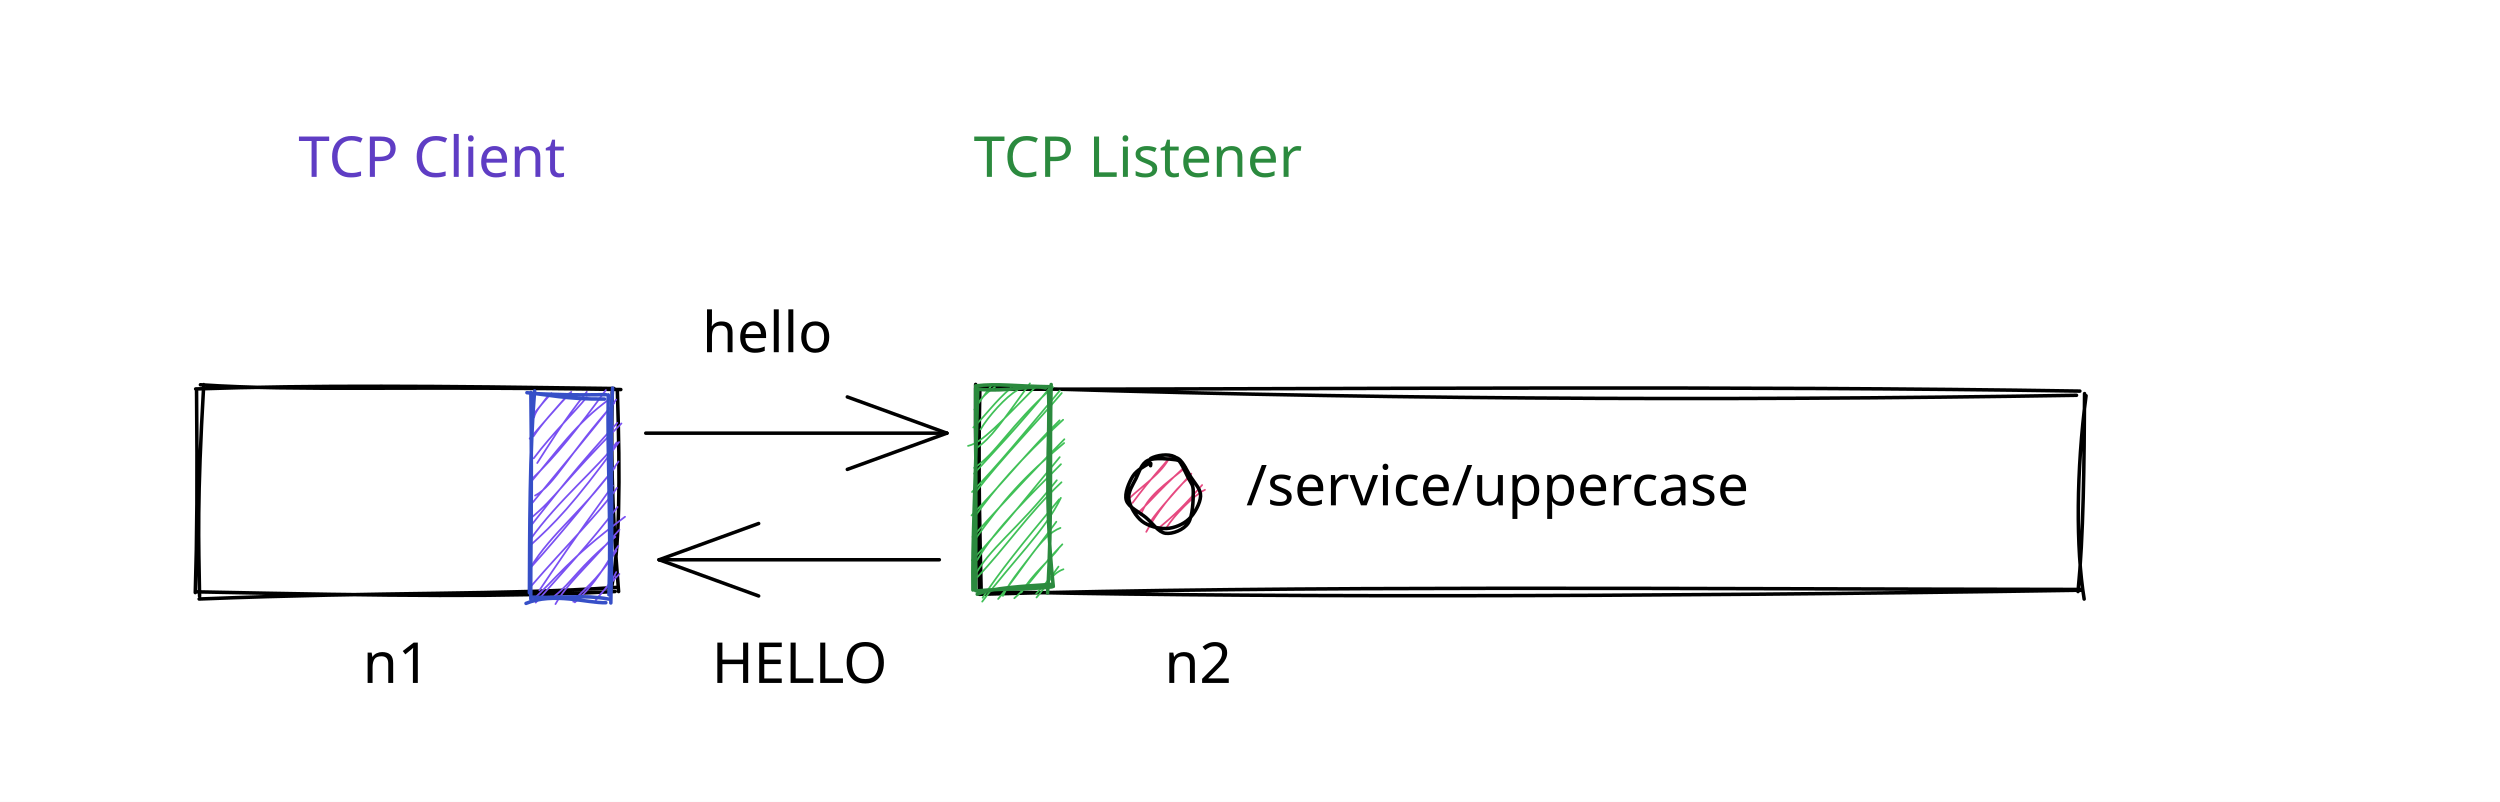
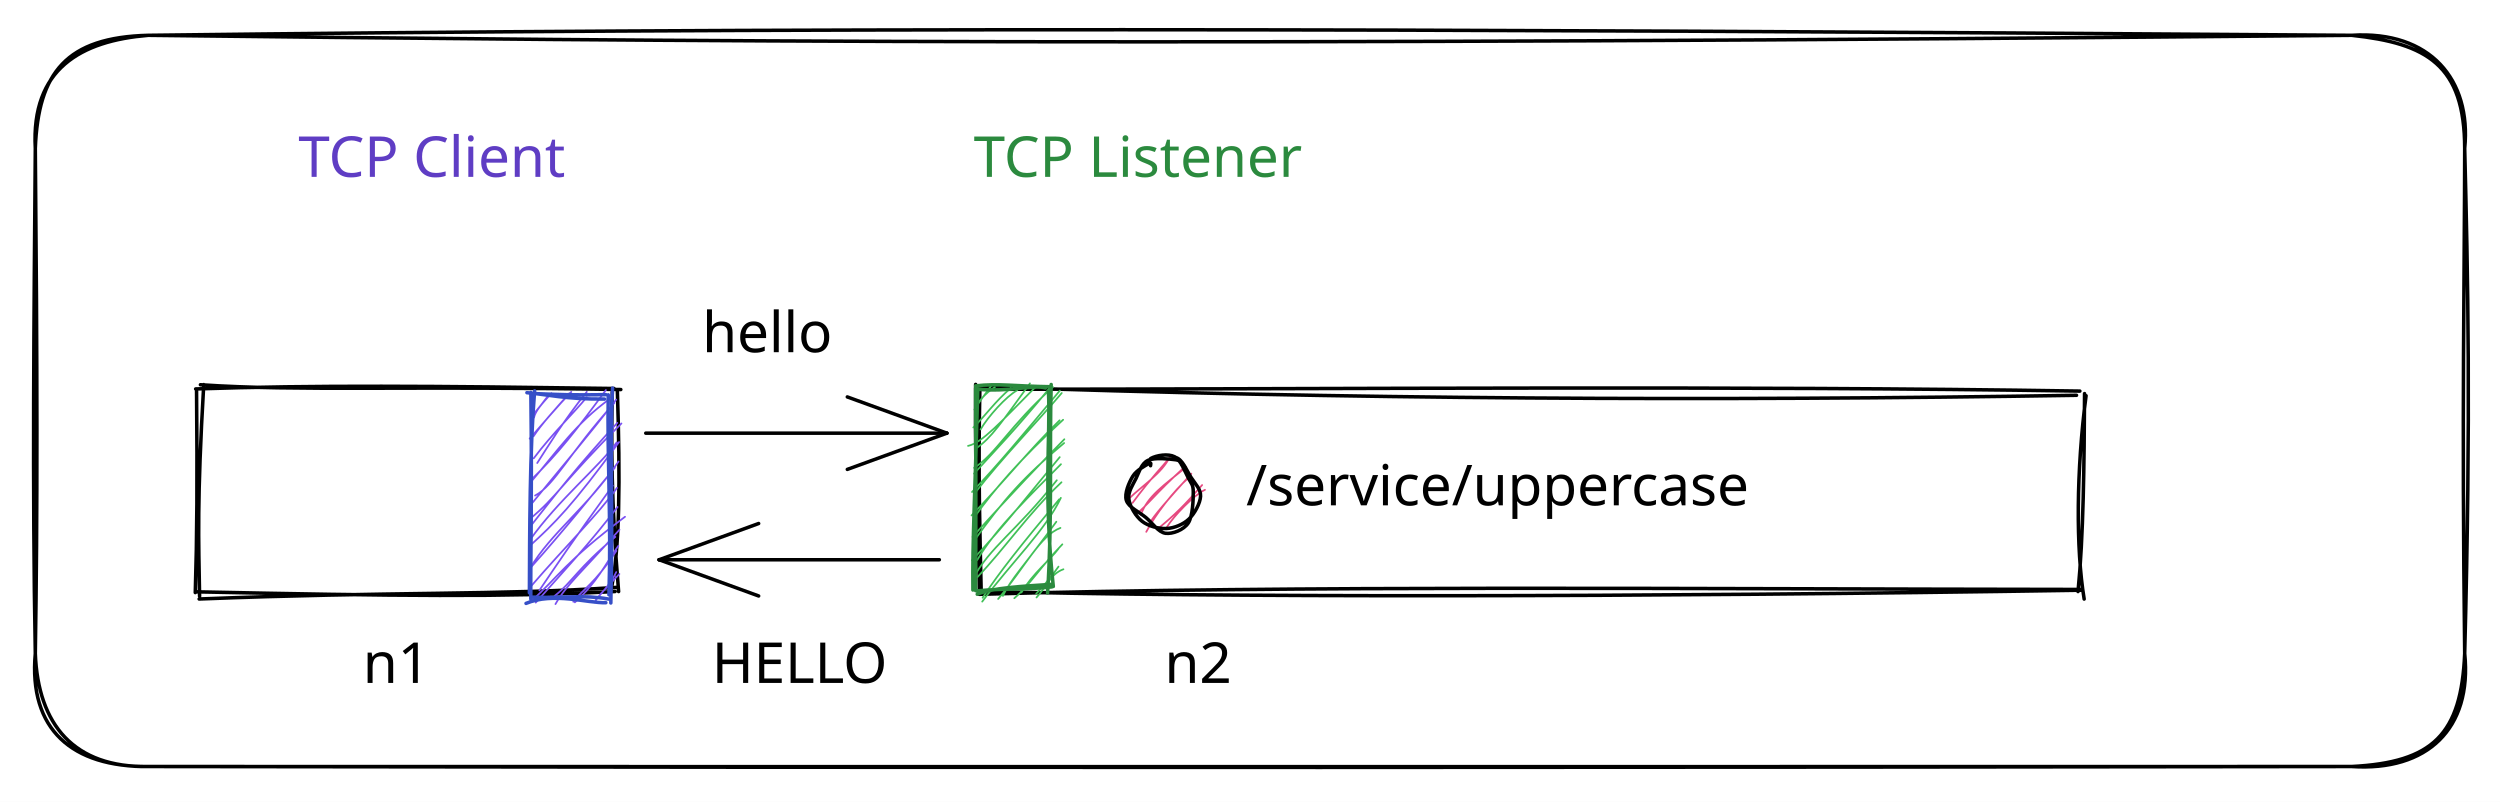
<svg xmlns="http://www.w3.org/2000/svg" version="1.1" viewBox="0 0 708.008 227.082" width="708.008" height="227.082">
  
-   eyJ2ZXJzaW9uIjoiMSIsImVuY29kaW5nIjoiYnN0cmluZyIsImNvbXByZXNzZWQiOnRydWUsImVuY29kZWQiOiJ4nO1a2XLa2Fx1MDAxNn3PV7jIa1DOPOTN81x1MDAxMMdDsE2SW10uWVxiJCMktSSwSZf//W5cdC5cdTAwMTIgMFx1MDAxMNutcl1cdTAwMWVsOOPWPmvt6eifXHUwMDBmW1u1ZFx1MDAxONq1L1s1+9EyPbdcdTAwMTWZXHUwMDBmtU9p+8COYjfwoYtkv+OgXHUwMDFmWdlIJ0nC+Mvnz2ZcdTAwMThcdTAwMWFcdTAwMWQ3uVx1MDAwYoKuYVx1MDAwNb3RNNuze7afxDDwP/B7a+uf7G9ho8i2XHUwMDEy0+94djYh68r3UoLNtp5cdTAwMDV+ti9cdTAwMTZcdTAwMTRcdTAwMTFMXGJcdTAwMTeTXHUwMDExbrxcdTAwMDf7JXZcdTAwMGK626ZcdTAwMTfbeU/aVPMvm9eq01xilGPf3bFmfHd1vt3Pt227ntdIht7oqUzL6UdcdTAwMDWh4iRcbrp2020lTrr7TPtkXlx1MDAxY4DW8llR0O84vlx1MDAxZMdTc4LQtNxkmLYhNGlcdTAwMWRp4ctW3vJcYr9cdTAwMDSiXHUwMDA2IURwQfikI51KtTQop1x1MDAwNCPGNMFK8lx1MDAxOZl2XHUwMDAzL4hSmT6i7JNLdWda3Vx1MDAwZYjmtyZjksj049CM4LDycVx1MDAwZuOnpZhcdTAwMTiYMVx1MDAwZf95tlSuc8d2O05cdTAwMDJjuMy3t7MjwFhLSoWiZNKTblx1MDAxYVx1MDAxZbcyOPxVVJLfXHUwMDFhK8nve14uZ9qxX4BQPqdcdTAwMWa2zNFJY6FcdTAwMTBcdTAwMTNcXDPYSk36Pdfvzi7nXHUwMDA1VjdcdTAwMDdH1vr0qVx1MDAxY5WJ/ZiUXHUwMDAxkiO8XHUwMDEwkFpcdTAwMTOi4URWXHUwMDA35HD/klx1MDAxZVx1MDAxY//0XHUwMDFmzqzbo0H/pClcdTAwMTl6rD4gsSGkXHUwMDA2nVNNXHUwMDE4Q2pcdTAwMWGVhFx1MDAxOFx1MDAwMlx0zFx1MDAxMKZCLkUluVMmtTdHJS6DIUFzMNRCS4E4riZcZvPTXHUwMDBl/KTh/lx1MDAxZdm2qdZcdTAwMDOz53rDqVx1MDAwM8vwXHRcbrravdg6dePE9u2oqMnYhp2zpdjUnG3P7aQ4rnl2e1x1MDAxYeCJXHUwMDBiXHUwMDA2f9KdXHUwMDA0Yd5rgVxmJixcdTAwMTdcdTAwMWS3Zp8liNyO65veVZk8S1x1MDAxObbU7oMyXHUwMDE30owqxTnmhYN+jmYnv36Lm4Z5clx1MDAxY5u/XHUwMDFk+9f+8J64t9WnXHUwMDE5MVx1MDAxMFJMKI6UJIhN00xzQ1xuXHUwMDAy/VogTf+MZVx1MDAxZlx1MDAxObJcdTAwMTCX81xmI9igSPGp9Vx1MDAwYlx1MDAwNt+QXG5cdTAwMGWi6JfGlFx1MDAwM5MvZGpcdTAwMWVejHHjjlx1MDAxY0eF4zVcdTAwMDdm+/vF95+Pw0hsf/t61Tl32fXkYaZAZ0ZR8FCb9Dx9WrbuXqv541x1MDAxY+3+Tdvty71+0GopfFx1MDAxYq627vjbm7mrpWRcIlIsXCJcdTAwMTNBQmgqsFidTIcs1M1cdTAwMWTHrnvk5uzbt5uwN2BnVSdcdTAwMTOl3NBcdTAwMTRcdTAwMGKGZqMoooXBn3NVpW5oXXdcdTAwMDXHXHKEllxuk1x1MDAxMjJcdTAwMTEkXHKkXGKieJ5N4MA4V4grtlx1MDAwNp1yPP9cdTAwMGYkdNzytJhly/CqMHj711x1MDAwZa8gpl9o9yVFklxuplaHauOCnnRa6PreObeue+T8vsvj66pDlWFkMCq1UmRcbiprXHUwMDA2V7xNW1x1MDAxNttcdTAwMWOtSpaBdFx1MDAxNprgXHUwMDFhNJeFQ3tfkdWu585Q/t+Mq8bSbO5cYiCSWMQuRVx1MDAxOLhsvUbuXHUwMDEy3Ki927Oec0j9/dNjhmjzVnlVJ1x1MDAxN1WQyFJKZ+3wXHUwMDFi59NcdTAwMTireXbNJ9BKc8KoVtVMXFz+ICAhdHFAgjA4OlKQ5Dkghl9cdPnROJBi52v4K2iQi59Xnd2qXHUwMDAzkUlhSF1cdTAwMWWSpEDUXHUwMDA0gCilpGxZbFx1MDAwZu6wbcnlsb3UXHUwMDFjtcnLxfaYa1xmXHUwMDFjQej/wf1cdTAwMWJxabR/XHSPMFtcXIxCVFGu1Fx1MDAxYdHSck2/Oo/QRjyC3NhQoHU9Kk5O8YghbWBcdTAwMDVcdTAwMDehIWpcXMqjXHUwMDE17PlCXHUwMDFlKW6QXHUwMDE5mk5oNF+LQlx1MDAxY5jNOP6zUJ78WSi/cSBcdTAwMTUnZpTsuH7L9TvTgo3r/McrWOQs9LL6qZR1ZFxiXGZcdTAwMDZcdTAwMWY0gjRcdTAwMTdcdTAwMWPStMKojlx1MDAxOWYqMyRSOjvAuce2/dbz4iwv/1x1MDAxNMRBXHUwMDA2h1x1MDAwMIAzzjVQR2um5qRcdTAwMDHLjFx1MDAxNVx1MDAwNN9MSiZcdTAwMTH45jmRPDNOdoNez01A6Vx1MDAxN4HrJ7PKzbS4nZLasc25yFx1MDAwZlx1MDAxZanYN8v+MF1x2mrm37ZyxGU/Jt//+lQ6elx1MDAxZbsz0z5cdTAwMTT/r22fXGJZWHhcdTAwMDA9Y07WqTssN9hVNU+YXHUwMDE4XFwjSmcy+8w8MW4gQD7jY3S/inmSXHUwMDFhglrOhFrNPlx0rKXAWK6T0b1f+1x1MDAwNOaJXCIuIFx1MDAxMlwimDJQiyxcZlx1MDAxYZsnZrA0eUrzhVc2T/XUXHUwMDEyckj8IdniXGJcdTAwMGKeX45cdTAwMTatJcSTQkhJXtBAzVJ8xkZNTX5RXHUwMDAzVYLemXkrWaiF5Sa88JqBKFwisVxc5zKvXHUwMDE1kXr9oilcdTAwMWK9Xz+DYXQ8uN+rs6rnIZzI1OlcdFZcdTAwMTY/XHSeejuk51x1MDAwYpMvnFx1MDAwZvM8l1h2kZein0tM80OrUj6cn/Qm5aaj/dPT8ypUmkaCbEYnsTCvx1x1MDAxYayRQsX3OZ7j06OjqXPj4iMr8KJm27utf//eqz6fXHUwMDE45PWSXG5aUr2VxCBcdTAwMDIsN3uBfGT5+1x1MDAxYStdjFx1MDAxM6S1XHUwMDAwMeV75JNje15QXHUwMDA1Po1cdTAwMDTZiE9cdTAwMDWEzNBJSowgXHUwMDA1kat7J2unfms1fzin36ztw26sZHBcdTAwMWGQqrNJcG5IgiFlLrlcZnk790TwSnTCWClcdTAwMDKRoniHdPJJXHUwMDE1uFx1MDAwNFJsRCS2+C1CXHUwMDAyXilF0er15utzXHUwMDE5nDevnEFwQs+I8/Dj8uKoU3UmMaJcZlx1MDAwMSRcdTAwMTK4xDG9XHUwMDFkk1xueFnCJJaeXG5cdTAwMTfoPV4r+rhcdTAwMTJEwptcdTAwMTFcdLzOkvdcdTAwMWZcdTAwMDE6iGu1eoi3N7zqX1x1MDAxZVx1MDAwZsND+3en6189XHUwMDFjXHUwMDBl2je66lRcdTAwMTJSXHUwMDE5irPyXHUwMDE4j2FuXGLCof/V71x1MDAxMFnJXHUwMDFk4jyXlMRcdTAwMTDg8Vx1MDAxN3xcdTAwMTVrXHUwMDE5l7RgmL5cdTAwMTmXPsd2NHAt+3M/XGbtyFx1MDAwMjZVgVslUi3lXHUwMDFhxIduXHUwMDE4l79cdTAwMDaJ9UK2UZVWgshcdTAwMWGOq3Xf/Tt5iJ3B3cHBTv1cZl/fXHUwMDFjOfXKs41xg8Ozll7ZMyyMXHUwMDE3u7H/aFx1MDAwYqZcdTAwMTUqYZo2yoqn081jumnFkVx1MDAwNrvwL9ZPwW9ygeVcdTAwMWEsXHUwMDFjwfPDuFxuVzPDsJHAklx1MDAxM9HgXHUwMDE53NaYnfkytYFrP+yU6LGdfVLQZ/KnwLKz53z68PRfybFzjCJ9
+   eyJ2ZXJzaW9uIjoiMSIsImVuY29kaW5nIjoiYnN0cmluZyIsImNvbXByZXNzZWQiOnRydWUsImVuY29kZWQiOiJ4nO1a2XbayFx1MDAxNn3PV3iR16DUPOTN81x1MDAxMMdDsE2Su3p5yUIg2UJSS1x1MDAwMpv08r/fI0EjIVx1MDAwNMHYbit9L1x1MDAwZjbUeOrU3qf2Kemvd1x1MDAxYlx1MDAxYo1kXHUwMDE02o1PXHUwMDFiXHL7wTI9t1x1MDAxM5n3jVx1MDAwZmn50I5iN/ChimS/42BcdTAwMTBZWUsnScL408ePZlx1MDAxOFx1MDAxYT03uVx0gjvDXG764262Z/dtP4mh4X/g98bGX9nfwkSRbSWm3/PsrENWlc+lhCiXnlx1MDAwNH42L1x1MDAxNpohpanMW7jxXHUwMDBlzJfYXHUwMDFkqO6aXmznNWlRwz9vX6peK1COfXPD2vHNxenmIJ+263peK1x1MDAxOXnjVZmWM4hcbkbFSVx1MDAxNNzZbbeTOOnspfJpvzhcdTAwMDCv5b2iYNBzfDuOZ/pcdTAwMDShabnJKC1DaFo69sKnjbzkXHUwMDAxflx0xFxmRVx1MDAxMMWET8vTnlRLg3JKMGJMXHUwMDEzrCQvmbRcdTAwMWR4QZSa9Fx1MDAxZWWf3KhcdTAwMWLTuuuBZX5n2iaJTD9cdTAwMGXNXGL2Km93P1kszG1gxnhqQzZU7nLHdntOXHUwMDAybbjMp7ezXHUwMDFkwFhLSoWiZFqTTlx1MDAxYVx1MDAxZXYyNPxR9JHfmfjIXHUwMDFmeF5uZ1qxW0BQ3mdcdTAwMTB2zPFGY6FcdTAwMTBcdTAwMTOaXCJMWe5cdTAwMDLP9e/Kw3mBdZdjIyt9/FBccsrEfkiq8MhcdTAwMTFdiEfKXHUwMDE1o0JcIrYyXHUwMDFlR7vndO/wu39/Yl1cdTAwMWZcZlx1MDAwN0dtydBD/fFIXHJcImGdRDDCgIKzqCTEXHUwMDEwSGBcdTAwMDbbIeRSVJJcdTAwMWJlUnt9VOIqXHUwMDE4XHUwMDEyNFx1MDAwN0MttFx1MDAxNIjjesIw3+3AT1ruz3FomyndM/uuN5rZsFxmn+Cgi+2zjWM3TmzfjoqejG2YOVx1MDAxYorN9Nn03F6K44Znd2dcdTAwMDGeuFx1MDAxMO+n1UlcdTAwMTDmtVx1MDAxNthgwnDRYae8liBye65velx1MDAxN1X2LGXY0rCPJVpIM4gnjFwiycnKNDv68VNcXLXMo8PY/OnYP3ZHt8S9/lx1MDAxZGiWXHUwMDEyiTDJlSSFqDJcdTAwMGX+3JCCIMW0QHBcdTAwMDY+i2XvXHUwMDE5slx1MDAxMJfzXGYj2KBI8ZnxXHUwMDBiXHUwMDAx35CKYy5cbufShHKwRUJcbqpfjnGTilx1MDAxY0eF7TWHZvfr2dfvXHUwMDBmo0hsfvl80Tt12eV0MTOgM6MouG9Ma1x1MDAxZT8sXHUwMDFid6fT/naKtv+k3e75ziDodFx1MDAxNL5cdTAwMGVXXHUwMDFid/LtXHUwMDFmO66WkolIvZBMWGkhZTGI/4pM+yzU7S3Hbnrk6uTLl6uwP2QndSdcdTAwMTOl0uBEXHUwMDEzLYpcdTAwMDdS2lx1MDAxN4pcZv7Lo+q5XHUwMDAySihlICRVUcNcdTAwMTWOLGmgssLLXHUwMDBmL85cdTAwMTVcdTAwMDJl8Vx1MDAwNCrlWP5cdTAwMWIgdFLyuJhhS7EqwXWvLa1EQSeWYKqERlhcdTAwMTeO9l+BtHVGj3pcdTAwMWR0eeucWpd9cnp7x+PLuoOUgcpGlIuJ0F5XVvEu7VhsfawqWVx1MDAwNdEyMOFQ0FxcUvRcdTAwMDRY/k6aattzZ5zztopqYs36R4Dii7mFJMJcXD4hi1x1MDAwZa7UzvVJ39mn/u7xIUO0fa28upOLKmpcdTAwMDBcXFx1MDAwMbNvmknDgVulpOZcdTAwMDSU5iBytapnyvJcZilS8HxZikCGxlx1MDAxNH9cdTAwMDJcdTAwMGXDz4R8a+1JsfU5/Fx1MDAxMbTI2feL3nbdccikMmiakVx1MDAxMjGjnP/GoSaAQyklZctEPVx1MDAxNaxryeWiXmqOuuTlRD3mXHUwMDFhXHUwMDAzRVx1MDAxMPq/qv+HqDSev4JGmC1U9Fx1MDAwNMRcdTAwMDMgiKwu6Jc7+tVphNaiXHUwMDExx8hgmHFeXHUwMDEy1WlvhrSBXHUwMDE1SG4tmFpKo1x1MDAxNaL5Qlx1MDAxYSlukFx1MDAxMkunLJq/g0JcdTAwMWOIzTh+nownz5TxoFx1MDAxZNFcdTAwMTPAWfCbXHUwMDE5JVuu33H93qxhk+v9w1x1MDAxNVx1MDAwMnImvKxBamVcdTAwMTNcdTAwMTlcdTAwMDKD6lx1MDAwMI/AiSxcdTAwMDCxvNCqZ4aZy1xmiZTONnBu2bbf+bU5y699XG7mIIPD8c9cdTAwMDFNmlx1MDAwM2o0U3PWQGDGXG7cxyBZXHUwMDA2XHUwMDA1odWcSZ5cdTAwMTkn20G/7ybg9LPA9ZOyczMvbqacdmxzTvfBkop1ZfKH6YizQTP/tpEjLvsx/f7Hh8rW89gtdXtX/P/k8Fx1MDAwNEhfeMpcdTAwMTOKOYbJVz/ml1x1MDAwN+zaxidcdTAwMDYxSGqlyHx8Ylx1MDAxY/I8XHUwMDA2eJvA+1Xik9SgaTmbufBYXHUwMDEyoFx1MDAwNNZS4OK96/9ygIL4RFx1MDAxMVx1MDAxN6CEXGJcdTAwMWPo4Fx1MDAxNlloNIlPzGCKsCxdeOX41ExDIYe8XHUwMDFmci2OMFxiRzZvXHUwMDBlMpAgQkhJXjBClTleXG5SM51fNEJVoLfUb6VcdTAwMTC18K6JLHy+QMDBhEOisnqE6kSk2Txry1b/x/dgXHUwMDE0XHUwMDFkXHUwMDBlb3earO6JXGInoJIopeVrySxCXHSenndIz19LvnA+XFy4l1j2XGIvhT+XmOaqtk75cL7T61xcN1x1MDAxZOxcdTAwMWVcdTAwMWaf1uGmaWzIenxcdTAwMTJcdTAwMGLzelx1MDAwNmGJKipWT0hcdTAwMWVcdTAwMWNNnStcdTAwMTdcdTAwMWZYgVx1MDAxN7W73nXz69d+/ekkIK+H6KwrLm8lMSDdR5i9QEKy/EWNlZ6IXHUwMDEzpLVcdTAwMDBdXCL/jXRybM9cdTAwMGLqQKexIWvRKZdcdTAwMWJzt7VcXCOJXHUwMDE1W/1RiLXVvLba35zjL9bm/l2sZHBcdTAwMWOQurNJcGlQoJJ629OJ4JXohDHIfFCK4l9IJ5/UgUtgxVpEYlx1MDAwYt9cdTAwMWWkTEJcdTAwMDImxepEujyVwWn7wlx1MDAxOVx1MDAwNkf0hDj3387PXHUwMDBlenUnXHUwMDEyo8ggXG5xLPlbXHUwMDEyqVx1MDAwMJclRGKYIMVcdTAwMDV6Slx1MDAwZfrb8Fxi14JHeD1cdTAwMWVhxFx1MDAxNr73SKjGhEi1+muPO6OLwfnhKNy3f/bu/Iv7/WH3StedSYBcdTAwMWGDcVgsqWJcdTAwMTLmXHUwMDA2ZI2Kv/5cdTAwMDNEVvFcdTAwMDBxnkpKYpB3/Fx1MDAwNd/Aqlx1MDAwZpU+xnY0dC374yBcZu3IXHUwMDAyMtWBWlx1MDAxNVYtpVx1MDAxYahDN4yr334s6I4y2UBrSFx1MDAxMFx1MDAxYnj1t1x1MDAxZju3d38m97EzvNnb22qe4MurXHUwMDAzp1l7tjFpYMq1XHUwMDEytOJcdTAwMDJcdTAwMTVcdTAwMGLjxVx1MDAxZde/t1x1MDAwNdNcblUwTVx1MDAxYlVXp7PFXHUwMDEzumnFkVx1MDAwNkvf+vZ0jWeP7yZ3cFxyM1xmW1x0XGY5NVxy1uB2JuzMh2lcZl37fqvCj93sk4I+sz9cdTAwMDWWna3z8d3jf1x1MDAwMU6xblx1MDAwMCJ9
  <defs>
    <style class="style-fonts">
      @font-face {
        font-family: "Virgil";
        src: url("https://unpkg.com/@excalidraw/excalidraw@0.14.2/dist/excalidraw-assets/Virgil.woff2");
      }
      @font-face {
        font-family: "Cascadia";
        src: url("https://unpkg.com/@excalidraw/excalidraw@0.14.2/dist/excalidraw-assets/Cascadia.woff2");
      }
    </style>
  </defs>
  <rect x="0" y="0" width="708.008" height="227.082" fill="#ffffff" />
  <g stroke-linecap="round" transform="translate(277.291 110.8395) rotate(0 156.0723 28.5)">
    <path d="M-0.94 -1.39 C103.38 2.28, 208.25 2.79, 310.78 1.11 M0.38 -0.58 C107.75 -0.68, 214.97 -1.62, 311.73 -0.08 M313.49 1.23 C310.72 22.18, 310.59 44.54, 312.95 58.81 M313.06 0.63 C312.95 20.6, 312.77 41.01, 311.21 56.69 M311.8 56.09 C200.68 55.96, 89.69 54.9, 0.01 57.47 M312.23 56.31 C187.72 58.32, 63.09 58.37, -0.05 56.59 M0.05 55.93 C0.05 46.39, -1.25 32.35, -0.99 -1.97 M0.6 57.3 C0.23 40.44, -0.3 23.23, 0.21 -0.73" stroke="#000000" stroke-width="1" fill="none" />
  </g>
  <g transform="translate(275.7474 36.09247) rotate(0 53 10)">
    <text x="0" y="14" font-family="Virgil, Segoe UI Emoji" font-size="16px" fill="#2b8a3e" text-anchor="start" style="white-space: pre;" direction="ltr">TCP Listener</text>
  </g>
  <g stroke-linecap="round" transform="translate(276.0768 109.2484) rotate(0 10.6543 28.89258)">
    <path d="M0 0 C0 0, 0 0, 0 0 M0 0 C0 0, 0 0, 0 0 M0.35 5.61 C1.19 4.47, 2.83 2.18, 5.67 0.41 M-0.13 6.74 C1.44 4.25, 2.93 2.4, 4.62 0.02 M1.63 12.37 C3.62 8.87, 8.94 2.93, 11.99 1.3 M-0.43 11.82 C3.54 7.86, 5.46 4.76, 10.2 0.63 M-1.92 17.03 C2.07 16.16, 7.2 10.43, 17.21 0.32 M0.33 17.74 C4.63 14.88, 7.58 10.36, 15.6 -0.67 M-0.2 23.25 C5.83 19.5, 9.92 11.26, 22.13 0.38 M-0.22 24.88 C6.27 17.75, 11.4 12.55, 21.26 0.55 M-0.8 30.09 C7.01 21.87, 13.11 14.47, 24.07 1.38 M-0.11 30.56 C7.85 20.26, 17.74 10.21, 24.61 2.06 M-0.93 36.72 C7.57 27.99, 15.37 18.15, 24 9.79 M0.16 36.81 C5.33 29.66, 12.37 21.23, 25 9.63 M-0.44 44.22 C8.18 32.15, 13.97 25.66, 25.29 16.22 M-0.65 42.81 C10.37 30.51, 19.57 21, 25.35 15.15 M0.68 49.35 C5.98 40.27, 15.81 30.88, 24.39 22.22 M-0.81 49.43 C8.54 39.57, 16.39 29.34, 24.04 20.22 M-0.64 54.79 C4.36 45.55, 11.43 41.57, 23.21 26.76 M0.73 54.19 C8.51 46.08, 15.2 36.1, 24.54 27.33 M2.09 61.13 C10.31 50.14, 20.16 40.72, 24.36 31.75 M2.2 60.03 C7.16 52.54, 12.78 45.5, 23.89 32.16 M6.6 60.38 C14.39 51.14, 18.51 42.42, 24.24 40.26 M7.96 59.52 C10.07 54.88, 14.09 50.83, 23.08 38.51 M13.2 58.55 C16.19 53.37, 21.6 49.03, 23.64 46.21 M11.18 60.17 C15.66 56.32, 18.58 51.3, 24.78 44.91 M17.47 59.95 C20.3 56.94, 21.45 53.25, 25.09 51.97 M17.37 58.9 C20.14 55.93, 21.83 53.87, 23.69 51.22" stroke="#40c057" stroke-width="0.5" fill="none" />
    <path d="M0.64 0.95 C9.54 1.87, 16.67 -0.37, 20.01 0.62 M0.22 0.03 C6.59 -0.72, 11.71 0.15, 21.41 0.27 M20.85 1.54 C21.45 14.71, 19.36 29.83, 22.22 56.84 M21.62 -0.35 C21.12 18.44, 21.93 38.04, 20.6 58.67 M22.17 56.21 C13.37 56.8, 4.99 57.19, 0.68 59.04 M21.82 56.96 C14.66 57.82, 8.85 57.29, 0.57 58.1 M-0.55 57.84 C-0.73 44.46, 0.11 28.95, 0.84 0.98 M0.23 58.03 C0.34 37.8, 0.27 15.32, 0.21 0.67" stroke="#2b8a3e" stroke-width="1" fill="none" />
  </g>
  <g stroke-linecap="round" transform="translate(10 10) rotate(0 344.0039 103.541)">
-     <path d="M32 0 M32 0 C180.37 1.76, 329.48 3.08, 656.01 0 M32 0 C207.97 -2.19, 384.27 -2.02, 656.01 0 M656.01 0 C678.26 -1.4, 689.93 12.59, 688.01 32 M656.01 0 C677.28 2.27, 687.97 8.38, 688.01 32 M688.01 32 C688.9 67.71, 689.8 106.8, 688.01 175.08 M688.01 32 C687.97 68.28, 687.15 105.65, 688.01 175.08 M688.01 175.08 C687.04 198.02, 679.01 205.93, 656.01 207.08 M688.01 175.08 C690.16 196.44, 677.35 208.5, 656.01 207.08 M656.01 207.08 C465.48 207.35, 275.43 207.48, 32 207.08 M656.01 207.08 C522.74 207.07, 389.91 207.18, 32 207.08 M32 207.08 C10.43 207.25, -1.94 196.63, 0 175.08 M32 207.08 C10.98 207.47, 0.76 195.28, 0 175.08 M0 175.08 C-0.88 127.52, -0.38 80.57, 0 32 M0 175.08 C0.64 134.84, 0.57 94.66, 0 32 M0 32 C0.84 10.53, 8.77 0.58, 32 0 M0 32 C-1.23 9.47, 12.92 1.56, 32 0" stroke="transparent" stroke-width="1" fill="none" />
+     <path d="M32 0 M32 0 C180.37 1.76, 329.48 3.08, 656.01 0 M32 0 C207.97 -2.19, 384.27 -2.02, 656.01 0 M656.01 0 C678.26 -1.4, 689.93 12.59, 688.01 32 M656.01 0 C677.28 2.27, 687.97 8.38, 688.01 32 M688.01 32 C688.9 67.71, 689.8 106.8, 688.01 175.08 M688.01 32 C687.97 68.28, 687.15 105.65, 688.01 175.08 M688.01 175.08 C687.04 198.02, 679.01 205.93, 656.01 207.08 M688.01 175.08 C690.16 196.44, 677.35 208.5, 656.01 207.08 M656.01 207.08 C465.48 207.35, 275.43 207.48, 32 207.08 M656.01 207.08 C522.74 207.07, 389.91 207.18, 32 207.08 M32 207.08 C10.43 207.25, -1.94 196.63, 0 175.08 M32 207.08 C10.98 207.47, 0.76 195.28, 0 175.08 M0 175.08 C-0.88 127.52, -0.38 80.57, 0 32 M0 175.08 C0.64 134.84, 0.57 94.66, 0 32 M0 32 C0.84 10.53, 8.77 0.58, 32 0 M0 32 C-1.23 9.47, 12.92 1.56, 32 0" stroke="#000000" stroke-width="1" fill="none" />
  </g>
  <g transform="translate(84.50635 36.09247) rotate(0 43.5 10)">
    <text x="0" y="14" font-family="Virgil, Segoe UI Emoji" font-size="16px" fill="#5f3dc4" text-anchor="start" style="white-space: pre;" direction="ltr">TCP Client</text>
  </g>
  <g stroke-linecap="round" transform="translate(56.20166 110.8395) rotate(0 59 28.5)">
    <path d="M0.56 -1.88 C28.71 0.02, 58.54 -1.59, 119.61 -0.52 M-0.79 -0.69 C32.74 -1.83, 66.65 -1.53, 117.69 -0.82 M118.64 -0.04 C119.45 24.23, 119.4 45.84, 116.67 56.89 M117.2 0.2 C116.89 14.5, 116.86 31.1, 118.99 56.69 M118.4 55.51 C85.41 57.76, 54.1 56.66, 0.2 58.8 M117.99 56.68 C87 58.34, 55.89 57.93, -0.43 56.77 M0.32 58 C0.06 42.12, -0.43 31.19, 1.5 -1.92 M-0.9 56.98 C-0.4 40.73, -0.31 25.7, -0.54 -0.57" stroke="#000000" stroke-width="1" fill="none" />
  </g>
  <g stroke-linecap="round" transform="translate(150.8677 111.4095) rotate(0 10.6543 28.89258)">
    <path d="M0 0 C0 0, 0 0, 0 0 M0 0 C0 0, 0 0, 0 0 M0.37 6.82 C0.82 4.99, 2.22 3.35, 5.31 -0.05 M-0.5 6.47 C1.81 4.44, 3.18 1.95, 4.63 0.44 M-0.87 12.82 C2.66 8.82, 7.36 3.23, 10.92 -0.42 M0.23 12.15 C2.61 8.58, 5.83 5.09, 10.39 -0.05 M1.28 19.72 C4.18 15.25, 8.62 7.87, 15.31 -0.43 M0.28 18.39 C5.64 11.26, 11.72 5.49, 15.31 1.08 M-0.58 25.17 C7.09 16.18, 12.21 8.48, 21.92 1.48 M-0.55 24.59 C7.1 17.2, 12.75 9.92, 20.72 -0.95 M0.67 28.93 C6.15 26.08, 10.37 16.86, 23.1 2.73 M-0.35 31.31 C8.36 20.69, 16.17 11.46, 23.64 1.76 M-0.9 35.63 C6.88 29.33, 8.24 25.33, 25.12 8.52 M-0.78 37.82 C6.32 28.81, 12.67 20.59, 23.95 8.34 M-0.87 41.63 C7.17 30.23, 18.83 20.78, 23.79 13.86 M-0.84 43.19 C6.13 36.87, 11.27 31.77, 24.45 13.78 M-0.83 49.63 C5.44 39.13, 15.22 32.63, 24.3 19.29 M-0.61 49.37 C9.02 38.64, 16.93 28.63, 23.26 21.03 M1.88 55.79 C6.39 49.16, 10.85 42.4, 22.67 26.12 M-0.54 54.69 C9.32 43.23, 19.02 33.75, 23.86 26.75 M-0.19 58.62 C6.84 52.38, 9.37 47.52, 26.14 34.94 M0.86 59.25 C8.62 50.55, 16.49 42.08, 24.02 32.17 M6.28 57.29 C11.02 53.61, 12.92 49.3, 23.4 40.64 M6.44 59.67 C9.53 54.23, 14.38 50.13, 24.57 38.61 M11.94 59.18 C18.38 53.34, 20.27 48.79, 24.24 43.18 M11.49 59 C14.21 55.41, 17.46 54.06, 23.69 44.6 M17.83 58.52 C19.98 56.13, 22.43 53.27, 23.66 50.6 M17.57 59.19 C18.83 56.86, 20.26 55.83, 24.54 51.14" stroke="#7950f2" stroke-width="0.5" fill="none" />
    <path d="M-1.64 -0.2 C4.15 0.31, 9.29 1.68, 20.33 1.61 M0.88 0.07 C6.5 0.31, 11.75 0.52, 20.71 0.36 M22.62 -1.51 C21.73 14.46, 22.81 30.76, 22.12 59.35 M21.39 0.41 C21.05 18.7, 22.26 35.43, 21.59 57.04 M20.7 59.28 C15.48 59.42, 5.8 56.26, -1.89 59.47 M21.5 58.25 C14.43 56.94, 8.69 58.05, -0.12 57.7 M-0.94 56.48 C-0.87 39.48, -0.85 15.81, 0.54 -0.71 M-0.54 58.22 C-0.64 44.44, -0.15 32.09, -0.53 -0.27" stroke="#364fc7" stroke-width="1" fill="none" />
  </g>
  <g stroke-linecap="round">
    <g transform="translate(182.8853 122.6732) rotate(0 42.63672 0)">
      <path d="M0 0 C14.21 0, 71.06 0, 85.27 0 M0 0 C14.21 0, 71.06 0, 85.27 0" stroke="#000000" stroke-width="1" fill="none" />
    </g>
    <g transform="translate(182.8853 122.6732) rotate(0 42.63672 0)">
      <path d="M57.08 10.26 C65.01 7.38, 72.93 4.49, 85.27 0 M57.08 10.26 C67.96 6.3, 78.84 2.34, 85.27 0" stroke="#000000" stroke-width="1" fill="none" />
    </g>
    <g transform="translate(182.8853 122.6732) rotate(0 42.63672 0)">
      <path d="M57.08 -10.26 C65.01 -7.38, 72.93 -4.49, 85.27 0 M57.08 -10.26 C67.96 -6.3, 78.84 -2.34, 85.27 0" stroke="#000000" stroke-width="1" fill="none" />
    </g>
  </g>
  <mask />
  <g stroke-linecap="round">
    <g transform="translate(186.6587 158.5209) rotate(0 39.67773 0)">
      <path d="M0 0 C13.23 0, 66.13 0, 79.36 0 M0 0 C13.23 0, 66.13 0, 79.36 0" stroke="#000000" stroke-width="1" fill="none" />
    </g>
    <g transform="translate(186.6587 158.5209) rotate(0 39.67773 0)">
      <path d="M28.19 -10.26 C17.55 -6.39, 6.9 -2.51, 0 0 M28.19 -10.26 C19.08 -6.94, 9.96 -3.62, 0 0" stroke="#000000" stroke-width="1" fill="none" />
    </g>
    <g transform="translate(186.6587 158.5209) rotate(0 39.67773 0)">
      <path d="M28.19 10.26 C17.55 6.39, 6.9 2.51, 0 0 M28.19 10.26 C19.08 6.94, 9.96 3.62, 0 0" stroke="#000000" stroke-width="1" fill="none" />
    </g>
  </g>
  <mask />
  <g transform="translate(201.604 179.4044) rotate(0 26 10)">
    <text x="0" y="14" font-family="Virgil, Segoe UI Emoji" font-size="16px" fill="#000000" text-anchor="start" style="white-space: pre;" direction="ltr">HELLO</text>
  </g>
  <g transform="translate(198.8657 85.75134) rotate(0 18 10)">
    <text x="0" y="14" font-family="Virgil, Segoe UI Emoji" font-size="16px" fill="#000000" text-anchor="start" style="white-space: pre;" direction="ltr">hello</text>
  </g>
  <g transform="translate(329.7903 179.4044) rotate(0 10.5 10)">
    <text x="0" y="14" font-family="Virgil, Segoe UI Emoji" font-size="16px" fill="#000000" text-anchor="start" style="white-space: pre;" direction="ltr">n2</text>
  </g>
  <g transform="translate(102.7512 179.4044) rotate(0 7 10)">
    <text x="0" y="14" font-family="Virgil, Segoe UI Emoji" font-size="16px" fill="#000000" text-anchor="start" style="white-space: pre;" direction="ltr">n1</text>
  </g>
  <g transform="translate(352.9231 129.1122) rotate(0 74 10)">
    <text x="0" y="14" font-family="Virgil, Segoe UI Emoji" font-size="16px" fill="#000000" text-anchor="start" style="white-space: pre;" direction="ltr">/service/uppercase</text>
  </g>
  <g stroke-linecap="round" transform="translate(319.6067 130.0184) rotate(0 9.875 9.875)">
    <path d="M5.28 0.62 C5.28 0.62, 5.28 0.62, 5.28 0.62 M5.28 0.62 C5.28 0.62, 5.28 0.62, 5.28 0.62 M0.29 11.05 C3.61 7.75, 9.59 3.96, 11.71 -0.69 M1.14 12.4 C3.47 9.24, 5.75 6.29, 11.44 -0.13 M3.51 15.76 C5.29 10.58, 9.98 7.42, 16.36 2.24 M1.88 15.79 C5.29 13.23, 7.18 10.14, 15.99 2.13 M5.02 20.6 C7.52 15.81, 12.82 8.93, 17.09 5.21 M5.7 18.54 C7.28 15.82, 10.82 11.85, 17.78 4.13 M10.79 19.35 C12.8 16.09, 18.56 10.13, 21.64 8.7 M8.68 19.42 C12.88 15.97, 15.87 13.07, 20.84 7.35" stroke="#e64980" stroke-width="0.5" fill="none" />
    <path d="M13.35 -0.46 C15.29 0.02, 16.52 3.35, 17.7 5.18 C18.88 7.01, 20.5 8.55, 20.4 10.52 C20.3 12.48, 18.71 15.46, 17.1 16.98 C15.48 18.51, 12.94 19.56, 10.72 19.66 C8.5 19.76, 5.57 18.98, 3.8 17.59 C2.03 16.2, 0.36 13.35, 0.08 11.33 C-0.2 9.31, 1.21 7.3, 2.12 5.47 C3.02 3.64, 3.64 1.24, 5.51 0.36 C7.37 -0.52, 11.7 -0.02, 13.28 0.18 C14.87 0.38, 14.77 1.17, 15 1.58 M6.27 -0.17 C7.99 -1.12, 11.26 -1.59, 13.04 -0.67 C14.81 0.25, 16.04 3.69, 16.93 5.36 C17.81 7.03, 18.33 7.2, 18.33 9.33 C18.33 11.45, 18.21 16.17, 16.9 18.12 C15.6 20.06, 12.47 21.27, 10.48 21.01 C8.48 20.75, 6.78 18.12, 4.93 16.56 C3.08 15.01, 0 13.64, -0.62 11.69 C-1.24 9.74, 0.15 6.58, 1.21 4.84 C2.27 3.1, 4.91 1.76, 5.75 1.26 C6.58 0.77, 6.24 1.53, 6.23 1.87" stroke="#000000" stroke-width="1" fill="none" />
  </g>
</svg>
